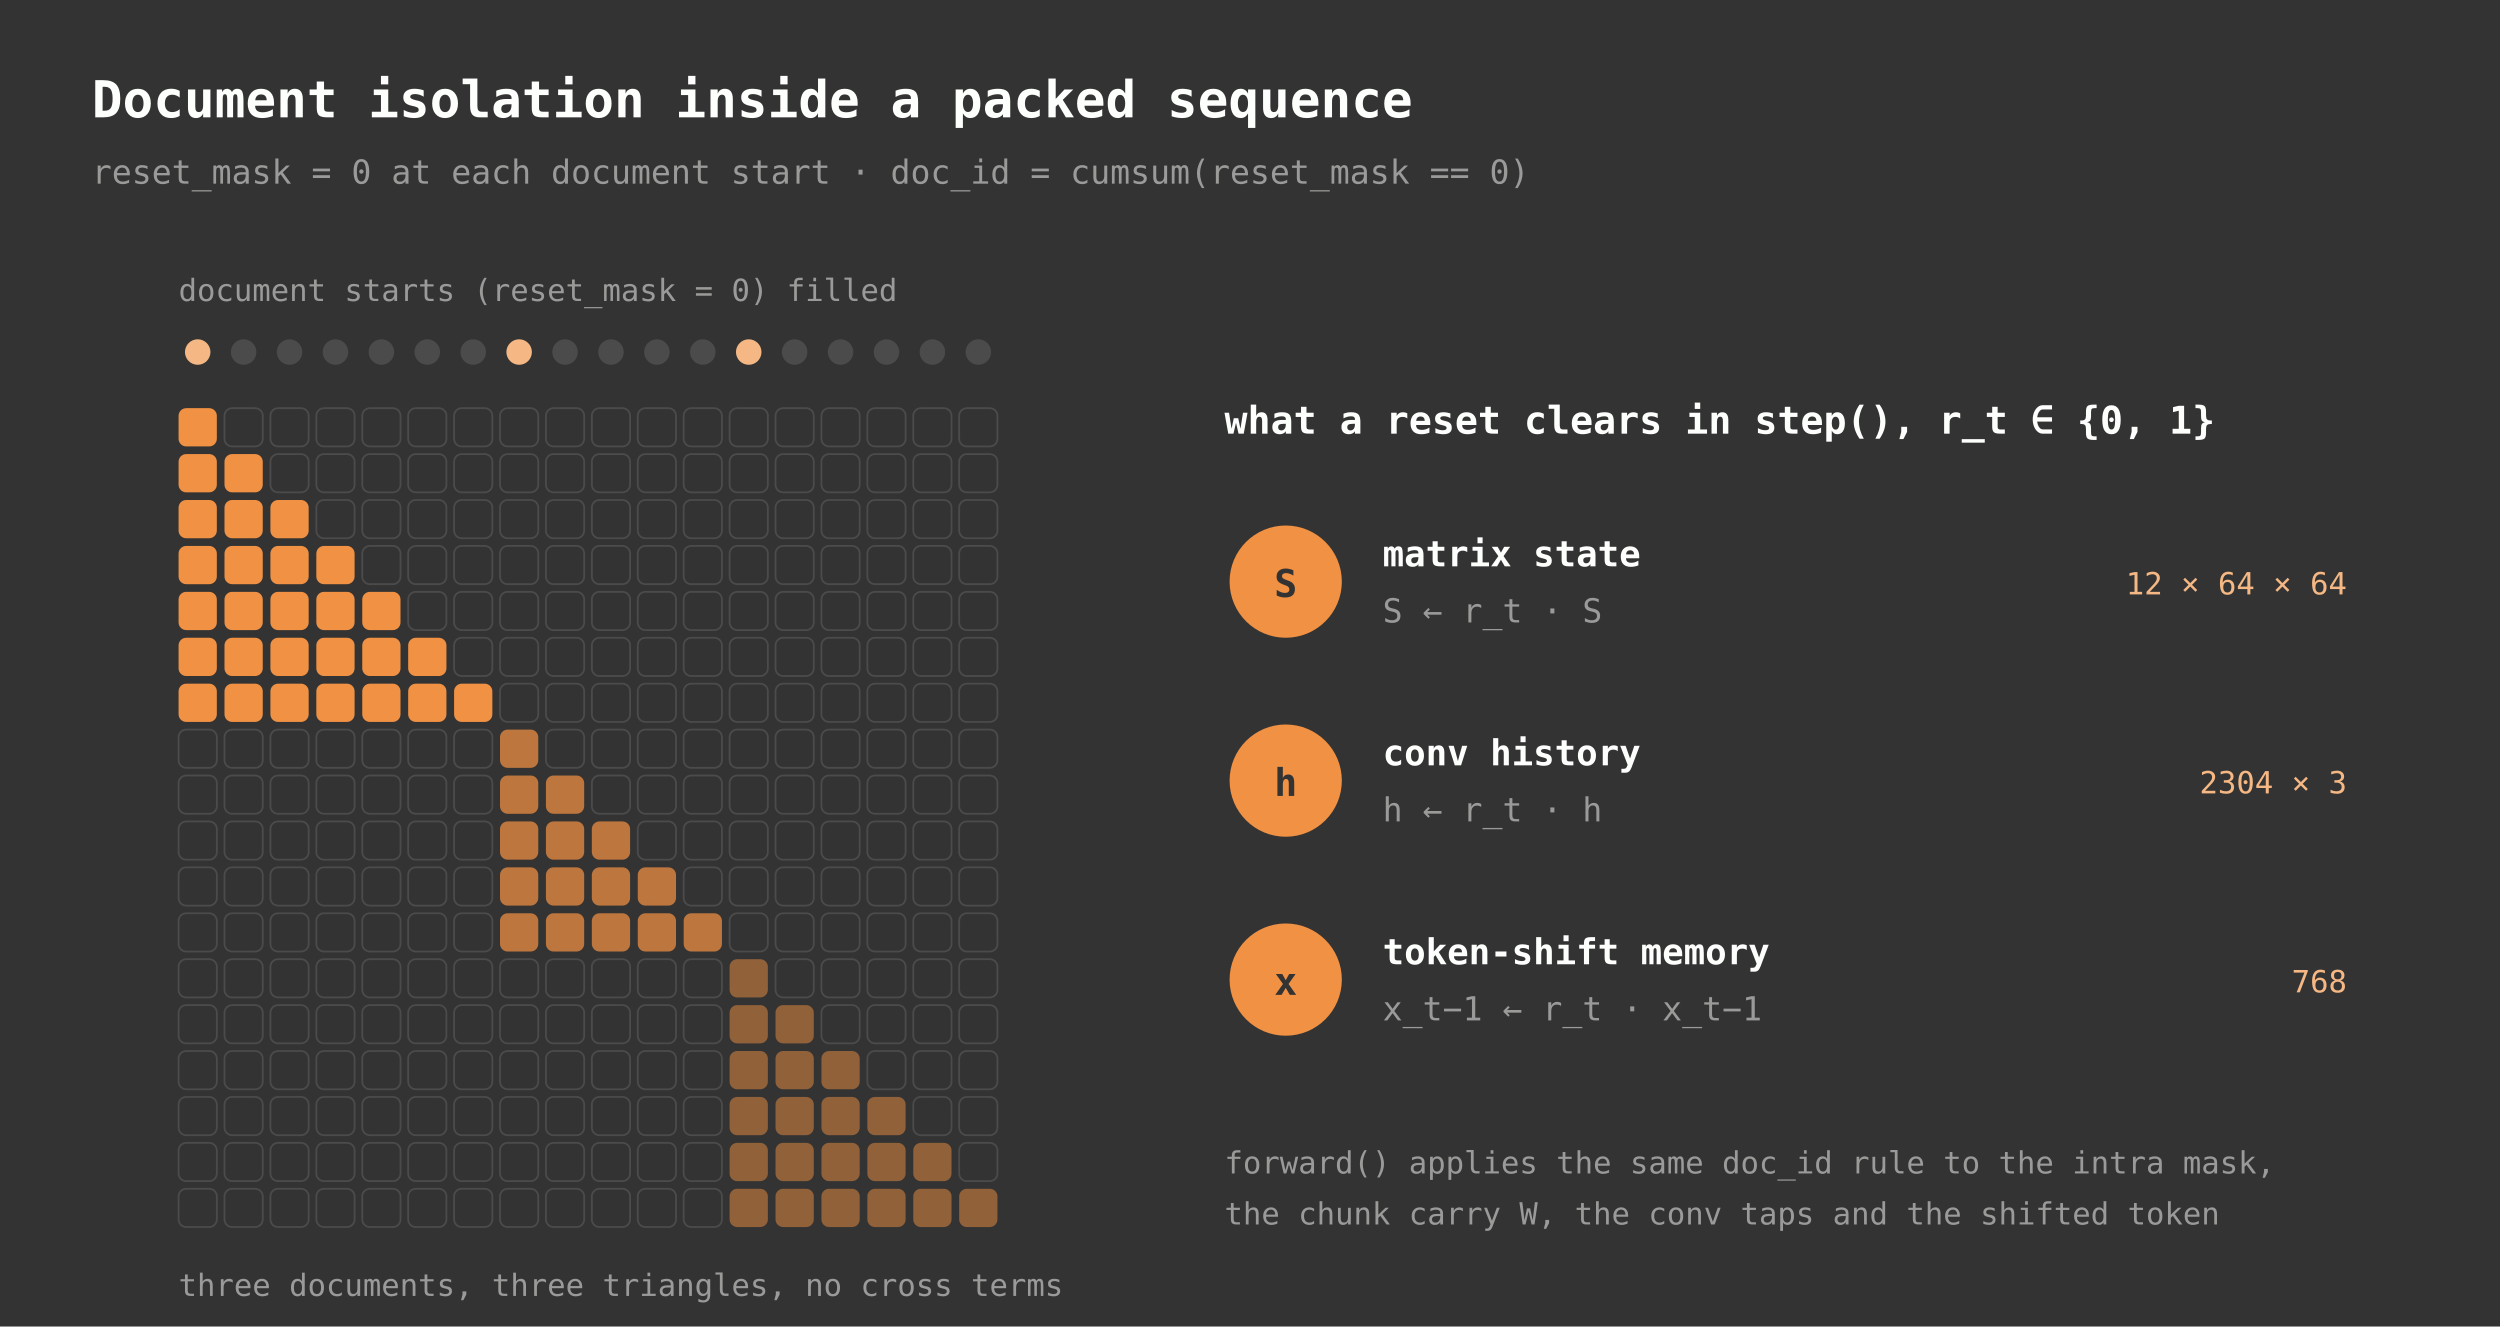
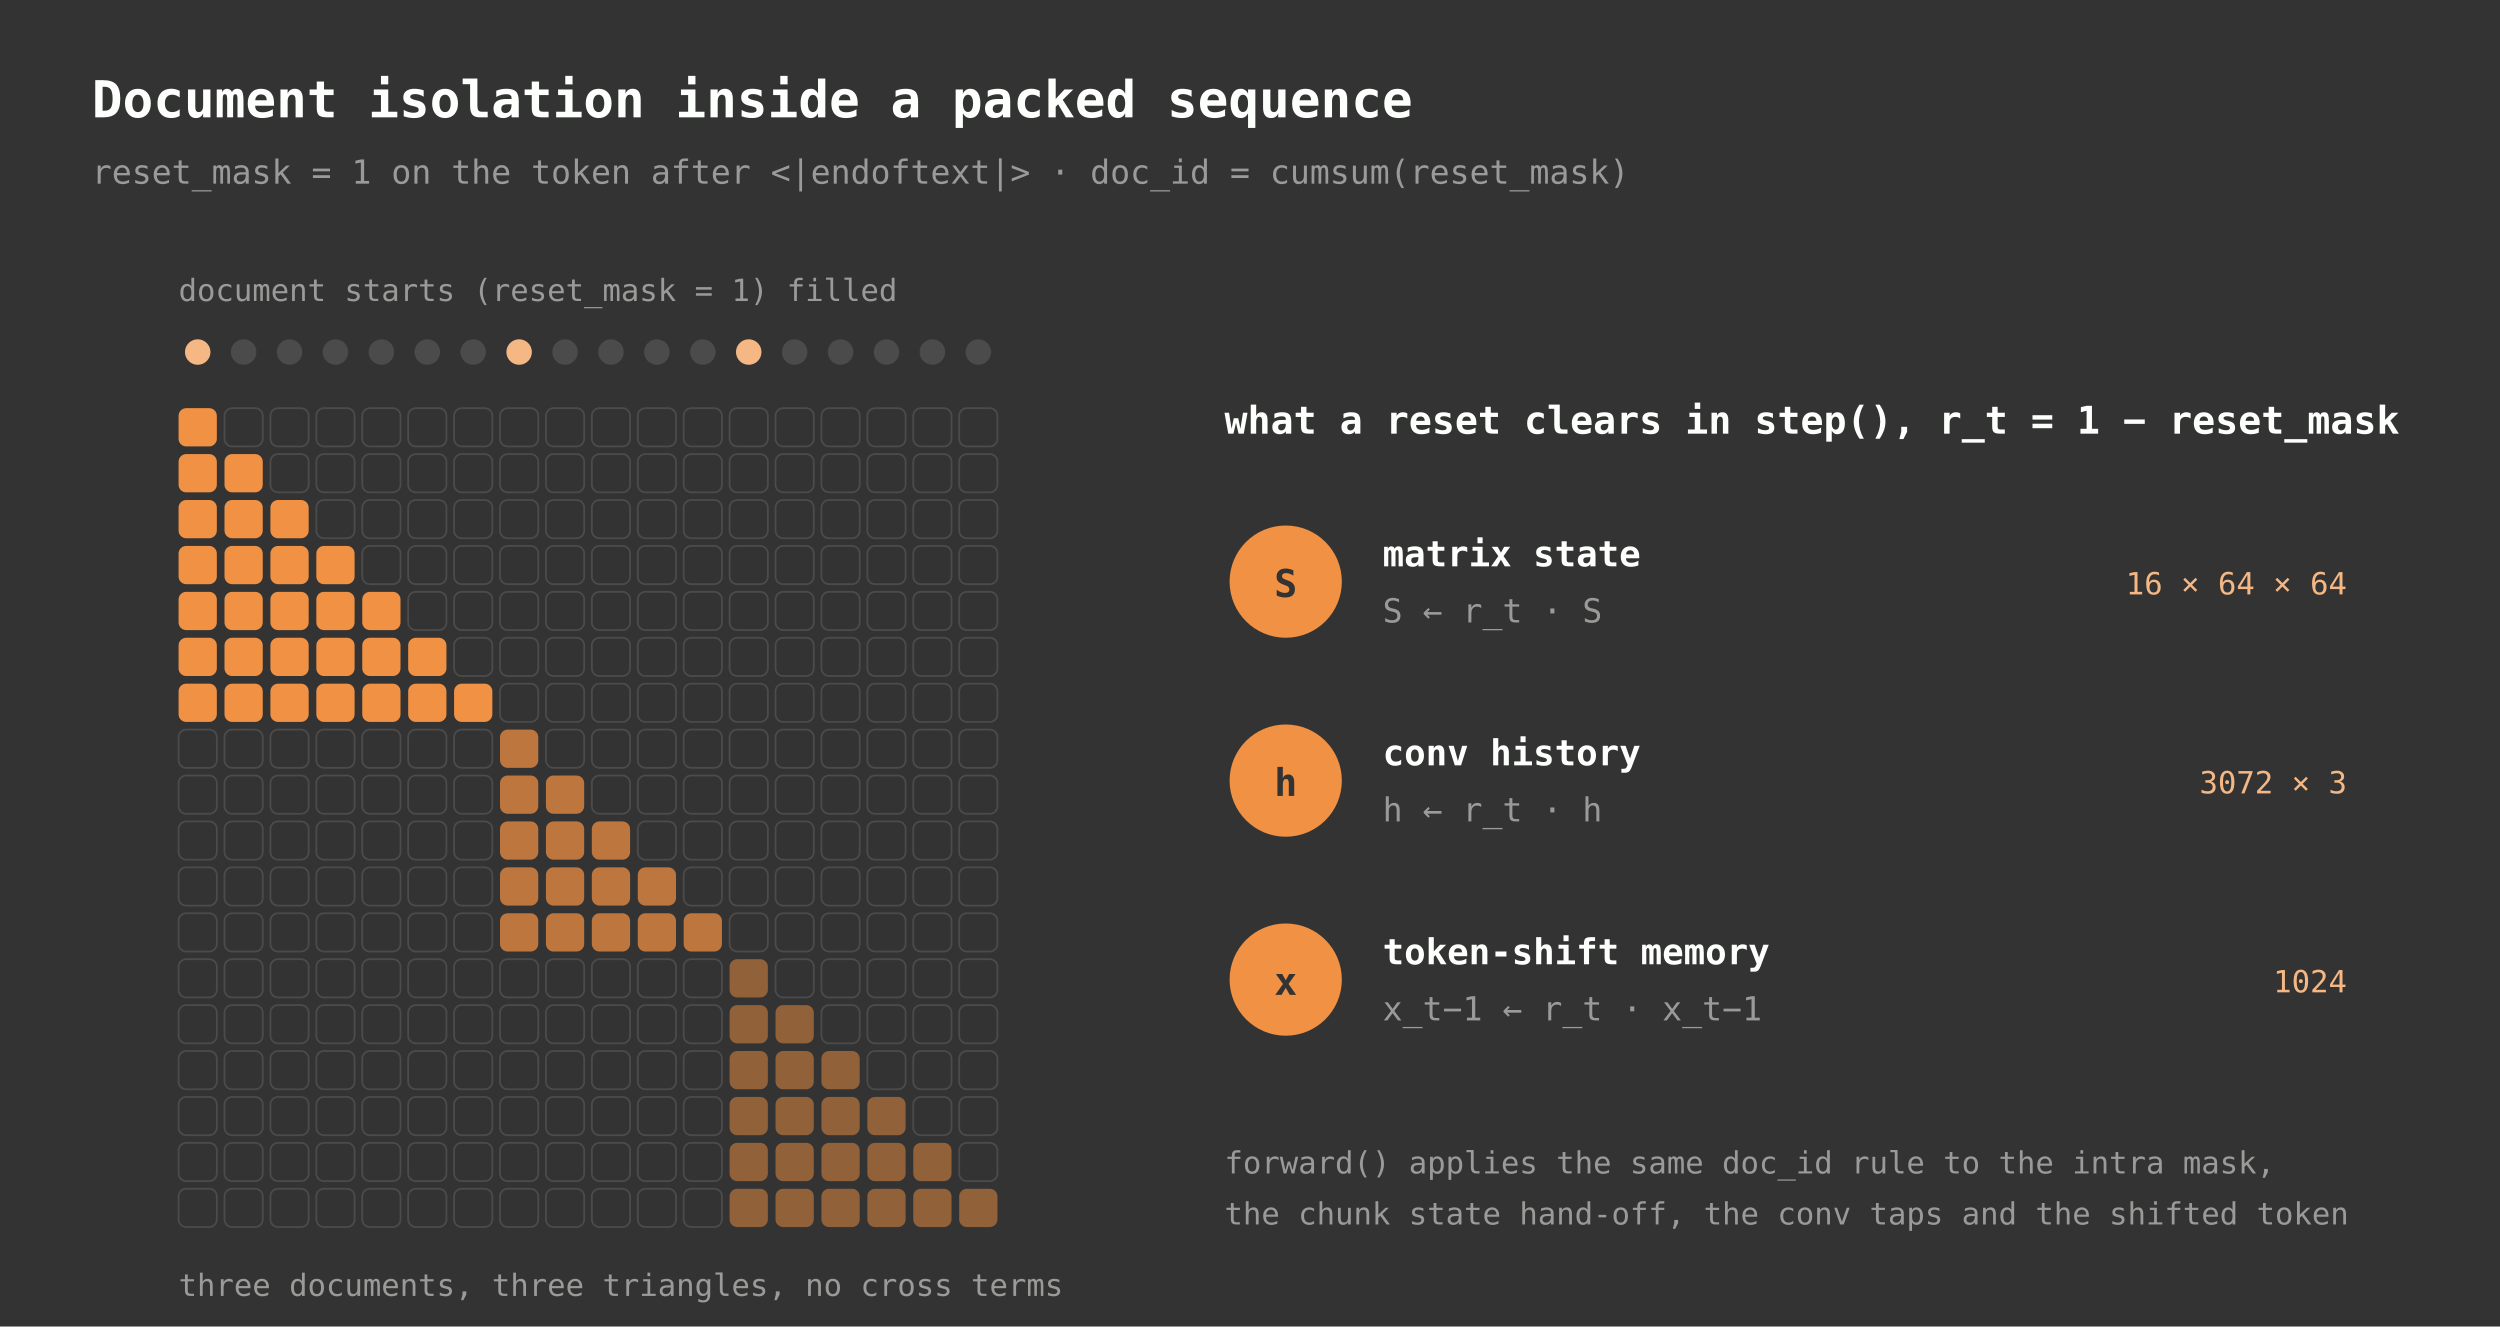
<svg xmlns="http://www.w3.org/2000/svg" viewBox="0 0 980 520" width="980" height="520" role="img">
  <rect width="980" height="520" fill="#333333" />
  <text x="36.0" y="46.0" fill="#FDFFFC" font-family="'JetBrains Mono', 'IBM Plex Mono', ui-monospace, Menlo, Consolas, monospace" font-size="20" font-weight="600" text-anchor="start">Document isolation inside a packed sequence</text>
-   <text x="36.0" y="72.0" fill="#9A9B99" font-family="'JetBrains Mono', 'IBM Plex Mono', ui-monospace, Menlo, Consolas, monospace" font-size="13" font-weight="400" text-anchor="start">reset_mask = 0 at each document start · doc_id = cumsum(reset_mask == 0)</text>
+   <text x="36.0" y="72.0" fill="#9A9B99" font-family="'JetBrains Mono', 'IBM Plex Mono', ui-monospace, Menlo, Consolas, monospace" font-size="13" font-weight="400" text-anchor="start">reset_mask = 1 on the token after &lt;|endoftext|&gt; · doc_id = cumsum(reset_mask)</text>
  <rect x="70.0" y="160.0" width="15.0" height="15.0" rx="3" fill="#F19143" />
  <rect x="88.0" y="160.0" width="15.0" height="15.0" rx="3" fill="#333333" stroke="#4B4B4B" stroke-width="0.7" />
  <rect x="106.0" y="160.0" width="15.0" height="15.0" rx="3" fill="#333333" stroke="#4B4B4B" stroke-width="0.7" />
  <rect x="124.0" y="160.0" width="15.0" height="15.0" rx="3" fill="#333333" stroke="#4B4B4B" stroke-width="0.7" />
  <rect x="142.0" y="160.0" width="15.0" height="15.0" rx="3" fill="#333333" stroke="#4B4B4B" stroke-width="0.7" />
  <rect x="160.0" y="160.0" width="15.0" height="15.0" rx="3" fill="#333333" stroke="#4B4B4B" stroke-width="0.7" />
  <rect x="178.0" y="160.0" width="15.0" height="15.0" rx="3" fill="#333333" stroke="#4B4B4B" stroke-width="0.7" />
  <rect x="196.0" y="160.0" width="15.0" height="15.0" rx="3" fill="#333333" stroke="#4B4B4B" stroke-width="0.7" />
  <rect x="214.0" y="160.0" width="15.0" height="15.0" rx="3" fill="#333333" stroke="#4B4B4B" stroke-width="0.7" />
  <rect x="232.0" y="160.0" width="15.0" height="15.0" rx="3" fill="#333333" stroke="#4B4B4B" stroke-width="0.7" />
  <rect x="250.0" y="160.0" width="15.0" height="15.0" rx="3" fill="#333333" stroke="#4B4B4B" stroke-width="0.7" />
  <rect x="268.0" y="160.0" width="15.0" height="15.0" rx="3" fill="#333333" stroke="#4B4B4B" stroke-width="0.7" />
  <rect x="286.0" y="160.0" width="15.0" height="15.0" rx="3" fill="#333333" stroke="#4B4B4B" stroke-width="0.7" />
  <rect x="304.0" y="160.0" width="15.0" height="15.0" rx="3" fill="#333333" stroke="#4B4B4B" stroke-width="0.7" />
  <rect x="322.0" y="160.0" width="15.0" height="15.0" rx="3" fill="#333333" stroke="#4B4B4B" stroke-width="0.7" />
  <rect x="340.0" y="160.0" width="15.0" height="15.0" rx="3" fill="#333333" stroke="#4B4B4B" stroke-width="0.7" />
  <rect x="358.0" y="160.0" width="15.0" height="15.0" rx="3" fill="#333333" stroke="#4B4B4B" stroke-width="0.7" />
  <rect x="376.0" y="160.0" width="15.0" height="15.0" rx="3" fill="#333333" stroke="#4B4B4B" stroke-width="0.7" />
  <rect x="70.0" y="178.0" width="15.0" height="15.0" rx="3" fill="#F19143" />
  <rect x="88.0" y="178.0" width="15.0" height="15.0" rx="3" fill="#F19143" />
  <rect x="106.0" y="178.0" width="15.0" height="15.0" rx="3" fill="#333333" stroke="#4B4B4B" stroke-width="0.7" />
  <rect x="124.0" y="178.0" width="15.0" height="15.0" rx="3" fill="#333333" stroke="#4B4B4B" stroke-width="0.7" />
  <rect x="142.0" y="178.0" width="15.0" height="15.0" rx="3" fill="#333333" stroke="#4B4B4B" stroke-width="0.7" />
  <rect x="160.0" y="178.0" width="15.0" height="15.0" rx="3" fill="#333333" stroke="#4B4B4B" stroke-width="0.7" />
  <rect x="178.0" y="178.0" width="15.0" height="15.0" rx="3" fill="#333333" stroke="#4B4B4B" stroke-width="0.7" />
  <rect x="196.0" y="178.0" width="15.0" height="15.0" rx="3" fill="#333333" stroke="#4B4B4B" stroke-width="0.7" />
  <rect x="214.0" y="178.0" width="15.0" height="15.0" rx="3" fill="#333333" stroke="#4B4B4B" stroke-width="0.7" />
  <rect x="232.0" y="178.0" width="15.0" height="15.0" rx="3" fill="#333333" stroke="#4B4B4B" stroke-width="0.7" />
  <rect x="250.0" y="178.0" width="15.0" height="15.0" rx="3" fill="#333333" stroke="#4B4B4B" stroke-width="0.7" />
  <rect x="268.0" y="178.0" width="15.0" height="15.0" rx="3" fill="#333333" stroke="#4B4B4B" stroke-width="0.7" />
  <rect x="286.0" y="178.0" width="15.0" height="15.0" rx="3" fill="#333333" stroke="#4B4B4B" stroke-width="0.7" />
  <rect x="304.0" y="178.0" width="15.0" height="15.0" rx="3" fill="#333333" stroke="#4B4B4B" stroke-width="0.7" />
  <rect x="322.0" y="178.0" width="15.0" height="15.0" rx="3" fill="#333333" stroke="#4B4B4B" stroke-width="0.7" />
  <rect x="340.0" y="178.0" width="15.0" height="15.0" rx="3" fill="#333333" stroke="#4B4B4B" stroke-width="0.7" />
  <rect x="358.0" y="178.0" width="15.0" height="15.0" rx="3" fill="#333333" stroke="#4B4B4B" stroke-width="0.7" />
  <rect x="376.0" y="178.0" width="15.0" height="15.0" rx="3" fill="#333333" stroke="#4B4B4B" stroke-width="0.7" />
  <rect x="70.0" y="196.0" width="15.0" height="15.0" rx="3" fill="#F19143" />
  <rect x="88.0" y="196.0" width="15.0" height="15.0" rx="3" fill="#F19143" />
  <rect x="106.0" y="196.0" width="15.0" height="15.0" rx="3" fill="#F19143" />
  <rect x="124.0" y="196.0" width="15.0" height="15.0" rx="3" fill="#333333" stroke="#4B4B4B" stroke-width="0.7" />
  <rect x="142.0" y="196.0" width="15.0" height="15.0" rx="3" fill="#333333" stroke="#4B4B4B" stroke-width="0.7" />
  <rect x="160.0" y="196.0" width="15.0" height="15.0" rx="3" fill="#333333" stroke="#4B4B4B" stroke-width="0.7" />
  <rect x="178.0" y="196.0" width="15.0" height="15.0" rx="3" fill="#333333" stroke="#4B4B4B" stroke-width="0.7" />
  <rect x="196.0" y="196.0" width="15.0" height="15.0" rx="3" fill="#333333" stroke="#4B4B4B" stroke-width="0.7" />
  <rect x="214.0" y="196.0" width="15.0" height="15.0" rx="3" fill="#333333" stroke="#4B4B4B" stroke-width="0.7" />
  <rect x="232.0" y="196.0" width="15.0" height="15.0" rx="3" fill="#333333" stroke="#4B4B4B" stroke-width="0.7" />
  <rect x="250.0" y="196.0" width="15.0" height="15.0" rx="3" fill="#333333" stroke="#4B4B4B" stroke-width="0.7" />
  <rect x="268.0" y="196.0" width="15.0" height="15.0" rx="3" fill="#333333" stroke="#4B4B4B" stroke-width="0.7" />
  <rect x="286.0" y="196.0" width="15.0" height="15.0" rx="3" fill="#333333" stroke="#4B4B4B" stroke-width="0.7" />
  <rect x="304.0" y="196.0" width="15.0" height="15.0" rx="3" fill="#333333" stroke="#4B4B4B" stroke-width="0.7" />
  <rect x="322.0" y="196.0" width="15.0" height="15.0" rx="3" fill="#333333" stroke="#4B4B4B" stroke-width="0.7" />
  <rect x="340.0" y="196.0" width="15.0" height="15.0" rx="3" fill="#333333" stroke="#4B4B4B" stroke-width="0.7" />
  <rect x="358.0" y="196.0" width="15.0" height="15.0" rx="3" fill="#333333" stroke="#4B4B4B" stroke-width="0.7" />
  <rect x="376.0" y="196.0" width="15.0" height="15.0" rx="3" fill="#333333" stroke="#4B4B4B" stroke-width="0.7" />
  <rect x="70.0" y="214.0" width="15.0" height="15.0" rx="3" fill="#F19143" />
  <rect x="88.0" y="214.0" width="15.0" height="15.0" rx="3" fill="#F19143" />
  <rect x="106.0" y="214.0" width="15.0" height="15.0" rx="3" fill="#F19143" />
  <rect x="124.0" y="214.0" width="15.0" height="15.0" rx="3" fill="#F19143" />
  <rect x="142.0" y="214.0" width="15.0" height="15.0" rx="3" fill="#333333" stroke="#4B4B4B" stroke-width="0.7" />
  <rect x="160.0" y="214.0" width="15.0" height="15.0" rx="3" fill="#333333" stroke="#4B4B4B" stroke-width="0.7" />
  <rect x="178.0" y="214.0" width="15.0" height="15.0" rx="3" fill="#333333" stroke="#4B4B4B" stroke-width="0.7" />
  <rect x="196.0" y="214.0" width="15.0" height="15.0" rx="3" fill="#333333" stroke="#4B4B4B" stroke-width="0.7" />
  <rect x="214.0" y="214.0" width="15.0" height="15.0" rx="3" fill="#333333" stroke="#4B4B4B" stroke-width="0.7" />
  <rect x="232.0" y="214.0" width="15.0" height="15.0" rx="3" fill="#333333" stroke="#4B4B4B" stroke-width="0.7" />
  <rect x="250.0" y="214.0" width="15.0" height="15.0" rx="3" fill="#333333" stroke="#4B4B4B" stroke-width="0.7" />
  <rect x="268.0" y="214.0" width="15.0" height="15.0" rx="3" fill="#333333" stroke="#4B4B4B" stroke-width="0.7" />
  <rect x="286.0" y="214.0" width="15.0" height="15.0" rx="3" fill="#333333" stroke="#4B4B4B" stroke-width="0.7" />
  <rect x="304.0" y="214.0" width="15.0" height="15.0" rx="3" fill="#333333" stroke="#4B4B4B" stroke-width="0.7" />
  <rect x="322.0" y="214.0" width="15.0" height="15.0" rx="3" fill="#333333" stroke="#4B4B4B" stroke-width="0.7" />
  <rect x="340.0" y="214.0" width="15.0" height="15.0" rx="3" fill="#333333" stroke="#4B4B4B" stroke-width="0.7" />
  <rect x="358.0" y="214.0" width="15.0" height="15.0" rx="3" fill="#333333" stroke="#4B4B4B" stroke-width="0.7" />
  <rect x="376.0" y="214.0" width="15.0" height="15.0" rx="3" fill="#333333" stroke="#4B4B4B" stroke-width="0.7" />
  <rect x="70.0" y="232.0" width="15.0" height="15.0" rx="3" fill="#F19143" />
  <rect x="88.0" y="232.0" width="15.0" height="15.0" rx="3" fill="#F19143" />
  <rect x="106.0" y="232.0" width="15.0" height="15.0" rx="3" fill="#F19143" />
  <rect x="124.0" y="232.0" width="15.0" height="15.0" rx="3" fill="#F19143" />
  <rect x="142.0" y="232.0" width="15.0" height="15.0" rx="3" fill="#F19143" />
  <rect x="160.0" y="232.0" width="15.0" height="15.0" rx="3" fill="#333333" stroke="#4B4B4B" stroke-width="0.7" />
  <rect x="178.0" y="232.0" width="15.0" height="15.0" rx="3" fill="#333333" stroke="#4B4B4B" stroke-width="0.7" />
  <rect x="196.0" y="232.0" width="15.0" height="15.0" rx="3" fill="#333333" stroke="#4B4B4B" stroke-width="0.7" />
  <rect x="214.0" y="232.0" width="15.0" height="15.0" rx="3" fill="#333333" stroke="#4B4B4B" stroke-width="0.7" />
  <rect x="232.0" y="232.0" width="15.0" height="15.0" rx="3" fill="#333333" stroke="#4B4B4B" stroke-width="0.7" />
  <rect x="250.0" y="232.0" width="15.0" height="15.0" rx="3" fill="#333333" stroke="#4B4B4B" stroke-width="0.7" />
  <rect x="268.0" y="232.0" width="15.0" height="15.0" rx="3" fill="#333333" stroke="#4B4B4B" stroke-width="0.7" />
  <rect x="286.0" y="232.0" width="15.0" height="15.0" rx="3" fill="#333333" stroke="#4B4B4B" stroke-width="0.7" />
  <rect x="304.0" y="232.0" width="15.0" height="15.0" rx="3" fill="#333333" stroke="#4B4B4B" stroke-width="0.7" />
  <rect x="322.0" y="232.0" width="15.0" height="15.0" rx="3" fill="#333333" stroke="#4B4B4B" stroke-width="0.7" />
  <rect x="340.0" y="232.0" width="15.0" height="15.0" rx="3" fill="#333333" stroke="#4B4B4B" stroke-width="0.7" />
  <rect x="358.0" y="232.0" width="15.0" height="15.0" rx="3" fill="#333333" stroke="#4B4B4B" stroke-width="0.7" />
  <rect x="376.0" y="232.0" width="15.0" height="15.0" rx="3" fill="#333333" stroke="#4B4B4B" stroke-width="0.7" />
  <rect x="70.0" y="250.0" width="15.0" height="15.0" rx="3" fill="#F19143" />
  <rect x="88.0" y="250.0" width="15.0" height="15.0" rx="3" fill="#F19143" />
  <rect x="106.0" y="250.0" width="15.0" height="15.0" rx="3" fill="#F19143" />
  <rect x="124.0" y="250.0" width="15.0" height="15.0" rx="3" fill="#F19143" />
  <rect x="142.0" y="250.0" width="15.0" height="15.0" rx="3" fill="#F19143" />
  <rect x="160.0" y="250.0" width="15.0" height="15.0" rx="3" fill="#F19143" />
  <rect x="178.0" y="250.0" width="15.0" height="15.0" rx="3" fill="#333333" stroke="#4B4B4B" stroke-width="0.7" />
  <rect x="196.0" y="250.0" width="15.0" height="15.0" rx="3" fill="#333333" stroke="#4B4B4B" stroke-width="0.7" />
  <rect x="214.0" y="250.0" width="15.0" height="15.0" rx="3" fill="#333333" stroke="#4B4B4B" stroke-width="0.7" />
  <rect x="232.0" y="250.0" width="15.0" height="15.0" rx="3" fill="#333333" stroke="#4B4B4B" stroke-width="0.7" />
  <rect x="250.0" y="250.0" width="15.0" height="15.0" rx="3" fill="#333333" stroke="#4B4B4B" stroke-width="0.7" />
  <rect x="268.0" y="250.0" width="15.0" height="15.0" rx="3" fill="#333333" stroke="#4B4B4B" stroke-width="0.7" />
  <rect x="286.0" y="250.0" width="15.0" height="15.0" rx="3" fill="#333333" stroke="#4B4B4B" stroke-width="0.7" />
  <rect x="304.0" y="250.0" width="15.0" height="15.0" rx="3" fill="#333333" stroke="#4B4B4B" stroke-width="0.7" />
  <rect x="322.0" y="250.0" width="15.0" height="15.0" rx="3" fill="#333333" stroke="#4B4B4B" stroke-width="0.7" />
  <rect x="340.0" y="250.0" width="15.0" height="15.0" rx="3" fill="#333333" stroke="#4B4B4B" stroke-width="0.7" />
  <rect x="358.0" y="250.0" width="15.0" height="15.0" rx="3" fill="#333333" stroke="#4B4B4B" stroke-width="0.7" />
  <rect x="376.0" y="250.0" width="15.0" height="15.0" rx="3" fill="#333333" stroke="#4B4B4B" stroke-width="0.7" />
  <rect x="70.0" y="268.0" width="15.0" height="15.0" rx="3" fill="#F19143" />
  <rect x="88.0" y="268.0" width="15.0" height="15.0" rx="3" fill="#F19143" />
  <rect x="106.0" y="268.0" width="15.0" height="15.0" rx="3" fill="#F19143" />
  <rect x="124.0" y="268.0" width="15.0" height="15.0" rx="3" fill="#F19143" />
  <rect x="142.0" y="268.0" width="15.0" height="15.0" rx="3" fill="#F19143" />
  <rect x="160.0" y="268.0" width="15.0" height="15.0" rx="3" fill="#F19143" />
  <rect x="178.0" y="268.0" width="15.0" height="15.0" rx="3" fill="#F19143" />
  <rect x="196.0" y="268.0" width="15.0" height="15.0" rx="3" fill="#333333" stroke="#4B4B4B" stroke-width="0.7" />
  <rect x="214.0" y="268.0" width="15.0" height="15.0" rx="3" fill="#333333" stroke="#4B4B4B" stroke-width="0.7" />
  <rect x="232.0" y="268.0" width="15.0" height="15.0" rx="3" fill="#333333" stroke="#4B4B4B" stroke-width="0.7" />
  <rect x="250.0" y="268.0" width="15.0" height="15.0" rx="3" fill="#333333" stroke="#4B4B4B" stroke-width="0.7" />
  <rect x="268.0" y="268.0" width="15.0" height="15.0" rx="3" fill="#333333" stroke="#4B4B4B" stroke-width="0.7" />
  <rect x="286.0" y="268.0" width="15.0" height="15.0" rx="3" fill="#333333" stroke="#4B4B4B" stroke-width="0.7" />
  <rect x="304.0" y="268.0" width="15.0" height="15.0" rx="3" fill="#333333" stroke="#4B4B4B" stroke-width="0.7" />
  <rect x="322.0" y="268.0" width="15.0" height="15.0" rx="3" fill="#333333" stroke="#4B4B4B" stroke-width="0.7" />
  <rect x="340.0" y="268.0" width="15.0" height="15.0" rx="3" fill="#333333" stroke="#4B4B4B" stroke-width="0.7" />
  <rect x="358.0" y="268.0" width="15.0" height="15.0" rx="3" fill="#333333" stroke="#4B4B4B" stroke-width="0.7" />
  <rect x="376.0" y="268.0" width="15.0" height="15.0" rx="3" fill="#333333" stroke="#4B4B4B" stroke-width="0.7" />
  <rect x="70.0" y="286.0" width="15.0" height="15.0" rx="3" fill="#333333" stroke="#4B4B4B" stroke-width="0.7" />
  <rect x="88.0" y="286.0" width="15.0" height="15.0" rx="3" fill="#333333" stroke="#4B4B4B" stroke-width="0.7" />
  <rect x="106.0" y="286.0" width="15.0" height="15.0" rx="3" fill="#333333" stroke="#4B4B4B" stroke-width="0.7" />
  <rect x="124.0" y="286.0" width="15.0" height="15.0" rx="3" fill="#333333" stroke="#4B4B4B" stroke-width="0.7" />
  <rect x="142.0" y="286.0" width="15.0" height="15.0" rx="3" fill="#333333" stroke="#4B4B4B" stroke-width="0.7" />
  <rect x="160.0" y="286.0" width="15.0" height="15.0" rx="3" fill="#333333" stroke="#4B4B4B" stroke-width="0.7" />
  <rect x="178.0" y="286.0" width="15.0" height="15.0" rx="3" fill="#333333" stroke="#4B4B4B" stroke-width="0.7" />
  <rect x="196.0" y="286.0" width="15.0" height="15.0" rx="3" fill="#F19143" fill-opacity="0.72" />
  <rect x="214.0" y="286.0" width="15.0" height="15.0" rx="3" fill="#333333" stroke="#4B4B4B" stroke-width="0.7" />
  <rect x="232.0" y="286.0" width="15.0" height="15.0" rx="3" fill="#333333" stroke="#4B4B4B" stroke-width="0.7" />
  <rect x="250.0" y="286.0" width="15.0" height="15.0" rx="3" fill="#333333" stroke="#4B4B4B" stroke-width="0.7" />
  <rect x="268.0" y="286.0" width="15.0" height="15.0" rx="3" fill="#333333" stroke="#4B4B4B" stroke-width="0.7" />
  <rect x="286.0" y="286.0" width="15.0" height="15.0" rx="3" fill="#333333" stroke="#4B4B4B" stroke-width="0.7" />
  <rect x="304.0" y="286.0" width="15.0" height="15.0" rx="3" fill="#333333" stroke="#4B4B4B" stroke-width="0.7" />
  <rect x="322.0" y="286.0" width="15.0" height="15.0" rx="3" fill="#333333" stroke="#4B4B4B" stroke-width="0.7" />
  <rect x="340.0" y="286.0" width="15.0" height="15.0" rx="3" fill="#333333" stroke="#4B4B4B" stroke-width="0.7" />
  <rect x="358.0" y="286.0" width="15.0" height="15.0" rx="3" fill="#333333" stroke="#4B4B4B" stroke-width="0.7" />
  <rect x="376.0" y="286.0" width="15.0" height="15.0" rx="3" fill="#333333" stroke="#4B4B4B" stroke-width="0.7" />
  <rect x="70.0" y="304.0" width="15.0" height="15.0" rx="3" fill="#333333" stroke="#4B4B4B" stroke-width="0.7" />
  <rect x="88.0" y="304.0" width="15.0" height="15.0" rx="3" fill="#333333" stroke="#4B4B4B" stroke-width="0.7" />
  <rect x="106.0" y="304.0" width="15.0" height="15.0" rx="3" fill="#333333" stroke="#4B4B4B" stroke-width="0.7" />
  <rect x="124.0" y="304.0" width="15.0" height="15.0" rx="3" fill="#333333" stroke="#4B4B4B" stroke-width="0.7" />
  <rect x="142.0" y="304.0" width="15.0" height="15.0" rx="3" fill="#333333" stroke="#4B4B4B" stroke-width="0.7" />
  <rect x="160.0" y="304.0" width="15.0" height="15.0" rx="3" fill="#333333" stroke="#4B4B4B" stroke-width="0.7" />
  <rect x="178.0" y="304.0" width="15.0" height="15.0" rx="3" fill="#333333" stroke="#4B4B4B" stroke-width="0.7" />
  <rect x="196.0" y="304.0" width="15.0" height="15.0" rx="3" fill="#F19143" fill-opacity="0.72" />
  <rect x="214.0" y="304.0" width="15.0" height="15.0" rx="3" fill="#F19143" fill-opacity="0.72" />
  <rect x="232.0" y="304.0" width="15.0" height="15.0" rx="3" fill="#333333" stroke="#4B4B4B" stroke-width="0.7" />
  <rect x="250.0" y="304.0" width="15.0" height="15.0" rx="3" fill="#333333" stroke="#4B4B4B" stroke-width="0.7" />
  <rect x="268.0" y="304.0" width="15.0" height="15.0" rx="3" fill="#333333" stroke="#4B4B4B" stroke-width="0.7" />
  <rect x="286.0" y="304.0" width="15.0" height="15.0" rx="3" fill="#333333" stroke="#4B4B4B" stroke-width="0.7" />
  <rect x="304.0" y="304.0" width="15.0" height="15.0" rx="3" fill="#333333" stroke="#4B4B4B" stroke-width="0.7" />
  <rect x="322.0" y="304.0" width="15.0" height="15.0" rx="3" fill="#333333" stroke="#4B4B4B" stroke-width="0.7" />
  <rect x="340.0" y="304.0" width="15.0" height="15.0" rx="3" fill="#333333" stroke="#4B4B4B" stroke-width="0.7" />
  <rect x="358.0" y="304.0" width="15.0" height="15.0" rx="3" fill="#333333" stroke="#4B4B4B" stroke-width="0.7" />
  <rect x="376.0" y="304.0" width="15.0" height="15.0" rx="3" fill="#333333" stroke="#4B4B4B" stroke-width="0.7" />
  <rect x="70.0" y="322.0" width="15.0" height="15.0" rx="3" fill="#333333" stroke="#4B4B4B" stroke-width="0.7" />
  <rect x="88.0" y="322.0" width="15.0" height="15.0" rx="3" fill="#333333" stroke="#4B4B4B" stroke-width="0.7" />
  <rect x="106.0" y="322.0" width="15.0" height="15.0" rx="3" fill="#333333" stroke="#4B4B4B" stroke-width="0.7" />
  <rect x="124.0" y="322.0" width="15.0" height="15.0" rx="3" fill="#333333" stroke="#4B4B4B" stroke-width="0.7" />
  <rect x="142.0" y="322.0" width="15.0" height="15.0" rx="3" fill="#333333" stroke="#4B4B4B" stroke-width="0.7" />
  <rect x="160.0" y="322.0" width="15.0" height="15.0" rx="3" fill="#333333" stroke="#4B4B4B" stroke-width="0.7" />
  <rect x="178.0" y="322.0" width="15.0" height="15.0" rx="3" fill="#333333" stroke="#4B4B4B" stroke-width="0.7" />
  <rect x="196.0" y="322.0" width="15.0" height="15.0" rx="3" fill="#F19143" fill-opacity="0.72" />
  <rect x="214.0" y="322.0" width="15.0" height="15.0" rx="3" fill="#F19143" fill-opacity="0.72" />
  <rect x="232.0" y="322.0" width="15.0" height="15.0" rx="3" fill="#F19143" fill-opacity="0.72" />
  <rect x="250.0" y="322.0" width="15.0" height="15.0" rx="3" fill="#333333" stroke="#4B4B4B" stroke-width="0.7" />
  <rect x="268.0" y="322.0" width="15.0" height="15.0" rx="3" fill="#333333" stroke="#4B4B4B" stroke-width="0.7" />
  <rect x="286.0" y="322.0" width="15.0" height="15.0" rx="3" fill="#333333" stroke="#4B4B4B" stroke-width="0.7" />
  <rect x="304.0" y="322.0" width="15.0" height="15.0" rx="3" fill="#333333" stroke="#4B4B4B" stroke-width="0.7" />
  <rect x="322.0" y="322.0" width="15.0" height="15.0" rx="3" fill="#333333" stroke="#4B4B4B" stroke-width="0.7" />
  <rect x="340.0" y="322.0" width="15.0" height="15.0" rx="3" fill="#333333" stroke="#4B4B4B" stroke-width="0.7" />
  <rect x="358.0" y="322.0" width="15.0" height="15.0" rx="3" fill="#333333" stroke="#4B4B4B" stroke-width="0.7" />
  <rect x="376.0" y="322.0" width="15.0" height="15.0" rx="3" fill="#333333" stroke="#4B4B4B" stroke-width="0.7" />
  <rect x="70.0" y="340.0" width="15.0" height="15.0" rx="3" fill="#333333" stroke="#4B4B4B" stroke-width="0.7" />
  <rect x="88.0" y="340.0" width="15.0" height="15.0" rx="3" fill="#333333" stroke="#4B4B4B" stroke-width="0.7" />
  <rect x="106.0" y="340.0" width="15.0" height="15.0" rx="3" fill="#333333" stroke="#4B4B4B" stroke-width="0.7" />
  <rect x="124.0" y="340.0" width="15.0" height="15.0" rx="3" fill="#333333" stroke="#4B4B4B" stroke-width="0.7" />
  <rect x="142.0" y="340.0" width="15.0" height="15.0" rx="3" fill="#333333" stroke="#4B4B4B" stroke-width="0.7" />
  <rect x="160.0" y="340.0" width="15.0" height="15.0" rx="3" fill="#333333" stroke="#4B4B4B" stroke-width="0.7" />
  <rect x="178.0" y="340.0" width="15.0" height="15.0" rx="3" fill="#333333" stroke="#4B4B4B" stroke-width="0.7" />
  <rect x="196.0" y="340.0" width="15.0" height="15.0" rx="3" fill="#F19143" fill-opacity="0.72" />
  <rect x="214.0" y="340.0" width="15.0" height="15.0" rx="3" fill="#F19143" fill-opacity="0.72" />
  <rect x="232.0" y="340.0" width="15.0" height="15.0" rx="3" fill="#F19143" fill-opacity="0.72" />
  <rect x="250.0" y="340.0" width="15.0" height="15.0" rx="3" fill="#F19143" fill-opacity="0.72" />
  <rect x="268.0" y="340.0" width="15.0" height="15.0" rx="3" fill="#333333" stroke="#4B4B4B" stroke-width="0.7" />
  <rect x="286.0" y="340.0" width="15.0" height="15.0" rx="3" fill="#333333" stroke="#4B4B4B" stroke-width="0.7" />
  <rect x="304.0" y="340.0" width="15.0" height="15.0" rx="3" fill="#333333" stroke="#4B4B4B" stroke-width="0.7" />
  <rect x="322.0" y="340.0" width="15.0" height="15.0" rx="3" fill="#333333" stroke="#4B4B4B" stroke-width="0.7" />
  <rect x="340.0" y="340.0" width="15.0" height="15.0" rx="3" fill="#333333" stroke="#4B4B4B" stroke-width="0.7" />
  <rect x="358.0" y="340.0" width="15.0" height="15.0" rx="3" fill="#333333" stroke="#4B4B4B" stroke-width="0.7" />
  <rect x="376.0" y="340.0" width="15.0" height="15.0" rx="3" fill="#333333" stroke="#4B4B4B" stroke-width="0.7" />
  <rect x="70.0" y="358.0" width="15.0" height="15.0" rx="3" fill="#333333" stroke="#4B4B4B" stroke-width="0.7" />
  <rect x="88.0" y="358.0" width="15.0" height="15.0" rx="3" fill="#333333" stroke="#4B4B4B" stroke-width="0.7" />
  <rect x="106.0" y="358.0" width="15.0" height="15.0" rx="3" fill="#333333" stroke="#4B4B4B" stroke-width="0.7" />
  <rect x="124.0" y="358.0" width="15.0" height="15.0" rx="3" fill="#333333" stroke="#4B4B4B" stroke-width="0.7" />
  <rect x="142.0" y="358.0" width="15.0" height="15.0" rx="3" fill="#333333" stroke="#4B4B4B" stroke-width="0.7" />
  <rect x="160.0" y="358.0" width="15.0" height="15.0" rx="3" fill="#333333" stroke="#4B4B4B" stroke-width="0.7" />
  <rect x="178.0" y="358.0" width="15.0" height="15.0" rx="3" fill="#333333" stroke="#4B4B4B" stroke-width="0.7" />
  <rect x="196.0" y="358.0" width="15.0" height="15.0" rx="3" fill="#F19143" fill-opacity="0.72" />
  <rect x="214.0" y="358.0" width="15.0" height="15.0" rx="3" fill="#F19143" fill-opacity="0.72" />
  <rect x="232.0" y="358.0" width="15.0" height="15.0" rx="3" fill="#F19143" fill-opacity="0.72" />
  <rect x="250.0" y="358.0" width="15.0" height="15.0" rx="3" fill="#F19143" fill-opacity="0.72" />
  <rect x="268.0" y="358.0" width="15.0" height="15.0" rx="3" fill="#F19143" fill-opacity="0.72" />
  <rect x="286.0" y="358.0" width="15.0" height="15.0" rx="3" fill="#333333" stroke="#4B4B4B" stroke-width="0.7" />
  <rect x="304.0" y="358.0" width="15.0" height="15.0" rx="3" fill="#333333" stroke="#4B4B4B" stroke-width="0.7" />
  <rect x="322.0" y="358.0" width="15.0" height="15.0" rx="3" fill="#333333" stroke="#4B4B4B" stroke-width="0.7" />
  <rect x="340.0" y="358.0" width="15.0" height="15.0" rx="3" fill="#333333" stroke="#4B4B4B" stroke-width="0.7" />
  <rect x="358.0" y="358.0" width="15.0" height="15.0" rx="3" fill="#333333" stroke="#4B4B4B" stroke-width="0.7" />
  <rect x="376.0" y="358.0" width="15.0" height="15.0" rx="3" fill="#333333" stroke="#4B4B4B" stroke-width="0.7" />
  <rect x="70.0" y="376.0" width="15.0" height="15.0" rx="3" fill="#333333" stroke="#4B4B4B" stroke-width="0.7" />
  <rect x="88.0" y="376.0" width="15.0" height="15.0" rx="3" fill="#333333" stroke="#4B4B4B" stroke-width="0.7" />
  <rect x="106.0" y="376.0" width="15.0" height="15.0" rx="3" fill="#333333" stroke="#4B4B4B" stroke-width="0.7" />
  <rect x="124.0" y="376.0" width="15.0" height="15.0" rx="3" fill="#333333" stroke="#4B4B4B" stroke-width="0.7" />
  <rect x="142.0" y="376.0" width="15.0" height="15.0" rx="3" fill="#333333" stroke="#4B4B4B" stroke-width="0.7" />
  <rect x="160.0" y="376.0" width="15.0" height="15.0" rx="3" fill="#333333" stroke="#4B4B4B" stroke-width="0.7" />
  <rect x="178.0" y="376.0" width="15.0" height="15.0" rx="3" fill="#333333" stroke="#4B4B4B" stroke-width="0.7" />
  <rect x="196.0" y="376.0" width="15.0" height="15.0" rx="3" fill="#333333" stroke="#4B4B4B" stroke-width="0.7" />
  <rect x="214.0" y="376.0" width="15.0" height="15.0" rx="3" fill="#333333" stroke="#4B4B4B" stroke-width="0.7" />
  <rect x="232.0" y="376.0" width="15.0" height="15.0" rx="3" fill="#333333" stroke="#4B4B4B" stroke-width="0.7" />
  <rect x="250.0" y="376.0" width="15.0" height="15.0" rx="3" fill="#333333" stroke="#4B4B4B" stroke-width="0.7" />
  <rect x="268.0" y="376.0" width="15.0" height="15.0" rx="3" fill="#333333" stroke="#4B4B4B" stroke-width="0.7" />
  <rect x="286.0" y="376.0" width="15.0" height="15.0" rx="3" fill="#F19143" fill-opacity="0.5" />
  <rect x="304.0" y="376.0" width="15.0" height="15.0" rx="3" fill="#333333" stroke="#4B4B4B" stroke-width="0.7" />
  <rect x="322.0" y="376.0" width="15.0" height="15.0" rx="3" fill="#333333" stroke="#4B4B4B" stroke-width="0.7" />
  <rect x="340.0" y="376.0" width="15.0" height="15.0" rx="3" fill="#333333" stroke="#4B4B4B" stroke-width="0.7" />
  <rect x="358.0" y="376.0" width="15.0" height="15.0" rx="3" fill="#333333" stroke="#4B4B4B" stroke-width="0.7" />
  <rect x="376.0" y="376.0" width="15.0" height="15.0" rx="3" fill="#333333" stroke="#4B4B4B" stroke-width="0.7" />
  <rect x="70.0" y="394.0" width="15.0" height="15.0" rx="3" fill="#333333" stroke="#4B4B4B" stroke-width="0.7" />
  <rect x="88.0" y="394.0" width="15.0" height="15.0" rx="3" fill="#333333" stroke="#4B4B4B" stroke-width="0.7" />
  <rect x="106.0" y="394.0" width="15.0" height="15.0" rx="3" fill="#333333" stroke="#4B4B4B" stroke-width="0.7" />
  <rect x="124.0" y="394.0" width="15.0" height="15.0" rx="3" fill="#333333" stroke="#4B4B4B" stroke-width="0.7" />
  <rect x="142.0" y="394.0" width="15.0" height="15.0" rx="3" fill="#333333" stroke="#4B4B4B" stroke-width="0.7" />
  <rect x="160.0" y="394.0" width="15.0" height="15.0" rx="3" fill="#333333" stroke="#4B4B4B" stroke-width="0.7" />
  <rect x="178.0" y="394.0" width="15.0" height="15.0" rx="3" fill="#333333" stroke="#4B4B4B" stroke-width="0.7" />
  <rect x="196.0" y="394.0" width="15.0" height="15.0" rx="3" fill="#333333" stroke="#4B4B4B" stroke-width="0.7" />
  <rect x="214.0" y="394.0" width="15.0" height="15.0" rx="3" fill="#333333" stroke="#4B4B4B" stroke-width="0.7" />
  <rect x="232.0" y="394.0" width="15.0" height="15.0" rx="3" fill="#333333" stroke="#4B4B4B" stroke-width="0.7" />
  <rect x="250.0" y="394.0" width="15.0" height="15.0" rx="3" fill="#333333" stroke="#4B4B4B" stroke-width="0.7" />
  <rect x="268.0" y="394.0" width="15.0" height="15.0" rx="3" fill="#333333" stroke="#4B4B4B" stroke-width="0.7" />
  <rect x="286.0" y="394.0" width="15.0" height="15.0" rx="3" fill="#F19143" fill-opacity="0.5" />
  <rect x="304.0" y="394.0" width="15.0" height="15.0" rx="3" fill="#F19143" fill-opacity="0.5" />
  <rect x="322.0" y="394.0" width="15.0" height="15.0" rx="3" fill="#333333" stroke="#4B4B4B" stroke-width="0.7" />
  <rect x="340.0" y="394.0" width="15.0" height="15.0" rx="3" fill="#333333" stroke="#4B4B4B" stroke-width="0.7" />
  <rect x="358.0" y="394.0" width="15.0" height="15.0" rx="3" fill="#333333" stroke="#4B4B4B" stroke-width="0.7" />
  <rect x="376.0" y="394.0" width="15.0" height="15.0" rx="3" fill="#333333" stroke="#4B4B4B" stroke-width="0.7" />
  <rect x="70.0" y="412.0" width="15.0" height="15.0" rx="3" fill="#333333" stroke="#4B4B4B" stroke-width="0.7" />
  <rect x="88.0" y="412.0" width="15.0" height="15.0" rx="3" fill="#333333" stroke="#4B4B4B" stroke-width="0.7" />
  <rect x="106.0" y="412.0" width="15.0" height="15.0" rx="3" fill="#333333" stroke="#4B4B4B" stroke-width="0.7" />
  <rect x="124.0" y="412.0" width="15.0" height="15.0" rx="3" fill="#333333" stroke="#4B4B4B" stroke-width="0.7" />
  <rect x="142.0" y="412.0" width="15.0" height="15.0" rx="3" fill="#333333" stroke="#4B4B4B" stroke-width="0.7" />
  <rect x="160.0" y="412.0" width="15.0" height="15.0" rx="3" fill="#333333" stroke="#4B4B4B" stroke-width="0.7" />
  <rect x="178.0" y="412.0" width="15.0" height="15.0" rx="3" fill="#333333" stroke="#4B4B4B" stroke-width="0.7" />
  <rect x="196.0" y="412.0" width="15.0" height="15.0" rx="3" fill="#333333" stroke="#4B4B4B" stroke-width="0.7" />
  <rect x="214.0" y="412.0" width="15.0" height="15.0" rx="3" fill="#333333" stroke="#4B4B4B" stroke-width="0.7" />
  <rect x="232.0" y="412.0" width="15.0" height="15.0" rx="3" fill="#333333" stroke="#4B4B4B" stroke-width="0.7" />
  <rect x="250.0" y="412.0" width="15.0" height="15.0" rx="3" fill="#333333" stroke="#4B4B4B" stroke-width="0.7" />
  <rect x="268.0" y="412.0" width="15.0" height="15.0" rx="3" fill="#333333" stroke="#4B4B4B" stroke-width="0.7" />
  <rect x="286.0" y="412.0" width="15.0" height="15.0" rx="3" fill="#F19143" fill-opacity="0.5" />
  <rect x="304.0" y="412.0" width="15.0" height="15.0" rx="3" fill="#F19143" fill-opacity="0.5" />
  <rect x="322.0" y="412.0" width="15.0" height="15.0" rx="3" fill="#F19143" fill-opacity="0.5" />
  <rect x="340.0" y="412.0" width="15.0" height="15.0" rx="3" fill="#333333" stroke="#4B4B4B" stroke-width="0.7" />
  <rect x="358.0" y="412.0" width="15.0" height="15.0" rx="3" fill="#333333" stroke="#4B4B4B" stroke-width="0.7" />
  <rect x="376.0" y="412.0" width="15.0" height="15.0" rx="3" fill="#333333" stroke="#4B4B4B" stroke-width="0.7" />
  <rect x="70.0" y="430.0" width="15.0" height="15.0" rx="3" fill="#333333" stroke="#4B4B4B" stroke-width="0.7" />
  <rect x="88.0" y="430.0" width="15.0" height="15.0" rx="3" fill="#333333" stroke="#4B4B4B" stroke-width="0.7" />
  <rect x="106.0" y="430.0" width="15.0" height="15.0" rx="3" fill="#333333" stroke="#4B4B4B" stroke-width="0.7" />
  <rect x="124.0" y="430.0" width="15.0" height="15.0" rx="3" fill="#333333" stroke="#4B4B4B" stroke-width="0.7" />
  <rect x="142.0" y="430.0" width="15.0" height="15.0" rx="3" fill="#333333" stroke="#4B4B4B" stroke-width="0.7" />
  <rect x="160.0" y="430.0" width="15.0" height="15.0" rx="3" fill="#333333" stroke="#4B4B4B" stroke-width="0.7" />
  <rect x="178.0" y="430.0" width="15.0" height="15.0" rx="3" fill="#333333" stroke="#4B4B4B" stroke-width="0.7" />
  <rect x="196.0" y="430.0" width="15.0" height="15.0" rx="3" fill="#333333" stroke="#4B4B4B" stroke-width="0.7" />
  <rect x="214.0" y="430.0" width="15.0" height="15.0" rx="3" fill="#333333" stroke="#4B4B4B" stroke-width="0.7" />
  <rect x="232.0" y="430.0" width="15.0" height="15.0" rx="3" fill="#333333" stroke="#4B4B4B" stroke-width="0.7" />
  <rect x="250.0" y="430.0" width="15.0" height="15.0" rx="3" fill="#333333" stroke="#4B4B4B" stroke-width="0.7" />
  <rect x="268.0" y="430.0" width="15.0" height="15.0" rx="3" fill="#333333" stroke="#4B4B4B" stroke-width="0.7" />
  <rect x="286.0" y="430.0" width="15.0" height="15.0" rx="3" fill="#F19143" fill-opacity="0.5" />
  <rect x="304.0" y="430.0" width="15.0" height="15.0" rx="3" fill="#F19143" fill-opacity="0.5" />
  <rect x="322.0" y="430.0" width="15.0" height="15.0" rx="3" fill="#F19143" fill-opacity="0.5" />
  <rect x="340.0" y="430.0" width="15.0" height="15.0" rx="3" fill="#F19143" fill-opacity="0.5" />
  <rect x="358.0" y="430.0" width="15.0" height="15.0" rx="3" fill="#333333" stroke="#4B4B4B" stroke-width="0.7" />
  <rect x="376.0" y="430.0" width="15.0" height="15.0" rx="3" fill="#333333" stroke="#4B4B4B" stroke-width="0.7" />
  <rect x="70.0" y="448.0" width="15.0" height="15.0" rx="3" fill="#333333" stroke="#4B4B4B" stroke-width="0.7" />
  <rect x="88.0" y="448.0" width="15.0" height="15.0" rx="3" fill="#333333" stroke="#4B4B4B" stroke-width="0.7" />
  <rect x="106.0" y="448.0" width="15.0" height="15.0" rx="3" fill="#333333" stroke="#4B4B4B" stroke-width="0.7" />
  <rect x="124.0" y="448.0" width="15.0" height="15.0" rx="3" fill="#333333" stroke="#4B4B4B" stroke-width="0.7" />
  <rect x="142.0" y="448.0" width="15.0" height="15.0" rx="3" fill="#333333" stroke="#4B4B4B" stroke-width="0.7" />
  <rect x="160.0" y="448.0" width="15.0" height="15.0" rx="3" fill="#333333" stroke="#4B4B4B" stroke-width="0.7" />
  <rect x="178.0" y="448.0" width="15.0" height="15.0" rx="3" fill="#333333" stroke="#4B4B4B" stroke-width="0.7" />
  <rect x="196.0" y="448.0" width="15.0" height="15.0" rx="3" fill="#333333" stroke="#4B4B4B" stroke-width="0.7" />
  <rect x="214.0" y="448.0" width="15.0" height="15.0" rx="3" fill="#333333" stroke="#4B4B4B" stroke-width="0.7" />
  <rect x="232.0" y="448.0" width="15.0" height="15.0" rx="3" fill="#333333" stroke="#4B4B4B" stroke-width="0.7" />
  <rect x="250.0" y="448.0" width="15.0" height="15.0" rx="3" fill="#333333" stroke="#4B4B4B" stroke-width="0.7" />
  <rect x="268.0" y="448.0" width="15.0" height="15.0" rx="3" fill="#333333" stroke="#4B4B4B" stroke-width="0.7" />
  <rect x="286.0" y="448.0" width="15.0" height="15.0" rx="3" fill="#F19143" fill-opacity="0.5" />
  <rect x="304.0" y="448.0" width="15.0" height="15.0" rx="3" fill="#F19143" fill-opacity="0.5" />
  <rect x="322.0" y="448.0" width="15.0" height="15.0" rx="3" fill="#F19143" fill-opacity="0.5" />
  <rect x="340.0" y="448.0" width="15.0" height="15.0" rx="3" fill="#F19143" fill-opacity="0.5" />
  <rect x="358.0" y="448.0" width="15.0" height="15.0" rx="3" fill="#F19143" fill-opacity="0.5" />
  <rect x="376.0" y="448.0" width="15.0" height="15.0" rx="3" fill="#333333" stroke="#4B4B4B" stroke-width="0.7" />
  <rect x="70.0" y="466.0" width="15.0" height="15.0" rx="3" fill="#333333" stroke="#4B4B4B" stroke-width="0.7" />
  <rect x="88.0" y="466.0" width="15.0" height="15.0" rx="3" fill="#333333" stroke="#4B4B4B" stroke-width="0.7" />
  <rect x="106.0" y="466.0" width="15.0" height="15.0" rx="3" fill="#333333" stroke="#4B4B4B" stroke-width="0.7" />
  <rect x="124.0" y="466.0" width="15.0" height="15.0" rx="3" fill="#333333" stroke="#4B4B4B" stroke-width="0.7" />
  <rect x="142.0" y="466.0" width="15.0" height="15.0" rx="3" fill="#333333" stroke="#4B4B4B" stroke-width="0.7" />
  <rect x="160.0" y="466.0" width="15.0" height="15.0" rx="3" fill="#333333" stroke="#4B4B4B" stroke-width="0.7" />
  <rect x="178.0" y="466.0" width="15.0" height="15.0" rx="3" fill="#333333" stroke="#4B4B4B" stroke-width="0.7" />
  <rect x="196.0" y="466.0" width="15.0" height="15.0" rx="3" fill="#333333" stroke="#4B4B4B" stroke-width="0.7" />
  <rect x="214.0" y="466.0" width="15.0" height="15.0" rx="3" fill="#333333" stroke="#4B4B4B" stroke-width="0.7" />
  <rect x="232.0" y="466.0" width="15.0" height="15.0" rx="3" fill="#333333" stroke="#4B4B4B" stroke-width="0.7" />
  <rect x="250.0" y="466.0" width="15.0" height="15.0" rx="3" fill="#333333" stroke="#4B4B4B" stroke-width="0.7" />
  <rect x="268.0" y="466.0" width="15.0" height="15.0" rx="3" fill="#333333" stroke="#4B4B4B" stroke-width="0.7" />
  <rect x="286.0" y="466.0" width="15.0" height="15.0" rx="3" fill="#F19143" fill-opacity="0.5" />
  <rect x="304.0" y="466.0" width="15.0" height="15.0" rx="3" fill="#F19143" fill-opacity="0.5" />
  <rect x="322.0" y="466.0" width="15.0" height="15.0" rx="3" fill="#F19143" fill-opacity="0.5" />
  <rect x="340.0" y="466.0" width="15.0" height="15.0" rx="3" fill="#F19143" fill-opacity="0.5" />
  <rect x="358.0" y="466.0" width="15.0" height="15.0" rx="3" fill="#F19143" fill-opacity="0.5" />
  <rect x="376.0" y="466.0" width="15.0" height="15.0" rx="3" fill="#F19143" fill-opacity="0.5" />
  <circle cx="77.5" cy="138.0" r="5.0" fill="#F5B884" />
  <circle cx="95.5" cy="138.0" r="5.0" fill="#4B4B4B" />
  <circle cx="113.5" cy="138.0" r="5.0" fill="#4B4B4B" />
  <circle cx="131.5" cy="138.0" r="5.0" fill="#4B4B4B" />
  <circle cx="149.5" cy="138.0" r="5.0" fill="#4B4B4B" />
  <circle cx="167.5" cy="138.0" r="5.0" fill="#4B4B4B" />
  <circle cx="185.5" cy="138.0" r="5.0" fill="#4B4B4B" />
  <circle cx="203.5" cy="138.0" r="5.0" fill="#F5B884" />
  <circle cx="221.5" cy="138.0" r="5.0" fill="#4B4B4B" />
  <circle cx="239.5" cy="138.0" r="5.0" fill="#4B4B4B" />
  <circle cx="257.5" cy="138.0" r="5.0" fill="#4B4B4B" />
  <circle cx="275.5" cy="138.0" r="5.0" fill="#4B4B4B" />
  <circle cx="293.5" cy="138.0" r="5.0" fill="#F5B884" />
  <circle cx="311.5" cy="138.0" r="5.0" fill="#4B4B4B" />
  <circle cx="329.5" cy="138.0" r="5.0" fill="#4B4B4B" />
  <circle cx="347.5" cy="138.0" r="5.0" fill="#4B4B4B" />
  <circle cx="365.5" cy="138.0" r="5.0" fill="#4B4B4B" />
  <circle cx="383.5" cy="138.0" r="5.0" fill="#4B4B4B" />
-   <text x="70.0" y="118.0" fill="#9A9B99" font-family="'JetBrains Mono', 'IBM Plex Mono', ui-monospace, Menlo, Consolas, monospace" font-size="12" font-weight="400" text-anchor="start">document starts (reset_mask = 0) filled</text>
+   <text x="70.0" y="118.0" fill="#9A9B99" font-family="'JetBrains Mono', 'IBM Plex Mono', ui-monospace, Menlo, Consolas, monospace" font-size="12" font-weight="400" text-anchor="start">document starts (reset_mask = 1) filled</text>
  <text x="70.0" y="508.0" fill="#9A9B99" font-family="'JetBrains Mono', 'IBM Plex Mono', ui-monospace, Menlo, Consolas, monospace" font-size="12" font-weight="400" text-anchor="start">three documents, three triangles, no cross terms</text>
-   <text x="480.0" y="170.0" fill="#FDFFFC" font-family="'JetBrains Mono', 'IBM Plex Mono', ui-monospace, Menlo, Consolas, monospace" font-size="15" font-weight="600" text-anchor="start">what a reset clears in step(), r_t ∈ {0, 1}</text>
+   <text x="480.0" y="170.0" fill="#FDFFFC" font-family="'JetBrains Mono', 'IBM Plex Mono', ui-monospace, Menlo, Consolas, monospace" font-size="15" font-weight="600" text-anchor="start">what a reset clears in step(), r_t = 1 − reset_mask</text>
  <circle cx="504.0" cy="228.0" r="22.0" fill="#F19143" />
  <text x="504.0" y="234.0" fill="#333333" font-family="'JetBrains Mono', 'IBM Plex Mono', ui-monospace, Menlo, Consolas, monospace" font-size="15" font-weight="700" text-anchor="middle">S</text>
  <text x="542.0" y="222.0" fill="#FDFFFC" font-family="'JetBrains Mono', 'IBM Plex Mono', ui-monospace, Menlo, Consolas, monospace" font-size="14" font-weight="600" text-anchor="start">matrix state</text>
  <text x="542.0" y="244.0" fill="#9A9B99" font-family="'JetBrains Mono', 'IBM Plex Mono', ui-monospace, Menlo, Consolas, monospace" font-size="13" font-weight="400" text-anchor="start">S ← r_t · S</text>
-   <text x="920.0" y="233.0" fill="#F5B884" font-family="'JetBrains Mono', 'IBM Plex Mono', ui-monospace, Menlo, Consolas, monospace" font-size="12" font-weight="400" text-anchor="end">12 × 64 × 64</text>
+   <text x="920.0" y="233.0" fill="#F5B884" font-family="'JetBrains Mono', 'IBM Plex Mono', ui-monospace, Menlo, Consolas, monospace" font-size="12" font-weight="400" text-anchor="end">16 × 64 × 64</text>
  <circle cx="504.0" cy="306.0" r="22.0" fill="#F19143" />
  <text x="504.0" y="312.0" fill="#333333" font-family="'JetBrains Mono', 'IBM Plex Mono', ui-monospace, Menlo, Consolas, monospace" font-size="15" font-weight="700" text-anchor="middle">h</text>
  <text x="542.0" y="300.0" fill="#FDFFFC" font-family="'JetBrains Mono', 'IBM Plex Mono', ui-monospace, Menlo, Consolas, monospace" font-size="14" font-weight="600" text-anchor="start">conv history</text>
  <text x="542.0" y="322.0" fill="#9A9B99" font-family="'JetBrains Mono', 'IBM Plex Mono', ui-monospace, Menlo, Consolas, monospace" font-size="13" font-weight="400" text-anchor="start">h ← r_t · h</text>
-   <text x="920.0" y="311.0" fill="#F5B884" font-family="'JetBrains Mono', 'IBM Plex Mono', ui-monospace, Menlo, Consolas, monospace" font-size="12" font-weight="400" text-anchor="end">2304 × 3</text>
+   <text x="920.0" y="311.0" fill="#F5B884" font-family="'JetBrains Mono', 'IBM Plex Mono', ui-monospace, Menlo, Consolas, monospace" font-size="12" font-weight="400" text-anchor="end">3072 × 3</text>
  <circle cx="504.0" cy="384.0" r="22.0" fill="#F19143" />
  <text x="504.0" y="390.0" fill="#333333" font-family="'JetBrains Mono', 'IBM Plex Mono', ui-monospace, Menlo, Consolas, monospace" font-size="15" font-weight="700" text-anchor="middle">x</text>
  <text x="542.0" y="378.0" fill="#FDFFFC" font-family="'JetBrains Mono', 'IBM Plex Mono', ui-monospace, Menlo, Consolas, monospace" font-size="14" font-weight="600" text-anchor="start">token-shift memory</text>
  <text x="542.0" y="400.0" fill="#9A9B99" font-family="'JetBrains Mono', 'IBM Plex Mono', ui-monospace, Menlo, Consolas, monospace" font-size="13" font-weight="400" text-anchor="start">x_t−1 ← r_t · x_t−1</text>
-   <text x="920.0" y="389.0" fill="#F5B884" font-family="'JetBrains Mono', 'IBM Plex Mono', ui-monospace, Menlo, Consolas, monospace" font-size="12" font-weight="400" text-anchor="end">768</text>
+   <text x="920.0" y="389.0" fill="#F5B884" font-family="'JetBrains Mono', 'IBM Plex Mono', ui-monospace, Menlo, Consolas, monospace" font-size="12" font-weight="400" text-anchor="end">1024</text>
  <text x="480.0" y="460.0" fill="#9A9B99" font-family="'JetBrains Mono', 'IBM Plex Mono', ui-monospace, Menlo, Consolas, monospace" font-size="12" font-weight="400" text-anchor="start">forward() applies the same doc_id rule to the intra mask,</text>
-   <text x="480.0" y="480.0" fill="#9A9B99" font-family="'JetBrains Mono', 'IBM Plex Mono', ui-monospace, Menlo, Consolas, monospace" font-size="12" font-weight="400" text-anchor="start">the chunk carry W, the conv taps and the shifted token</text>
+   <text x="480.0" y="480.0" fill="#9A9B99" font-family="'JetBrains Mono', 'IBM Plex Mono', ui-monospace, Menlo, Consolas, monospace" font-size="12" font-weight="400" text-anchor="start">the chunk state hand-off, the conv taps and the shifted token</text>
</svg>
